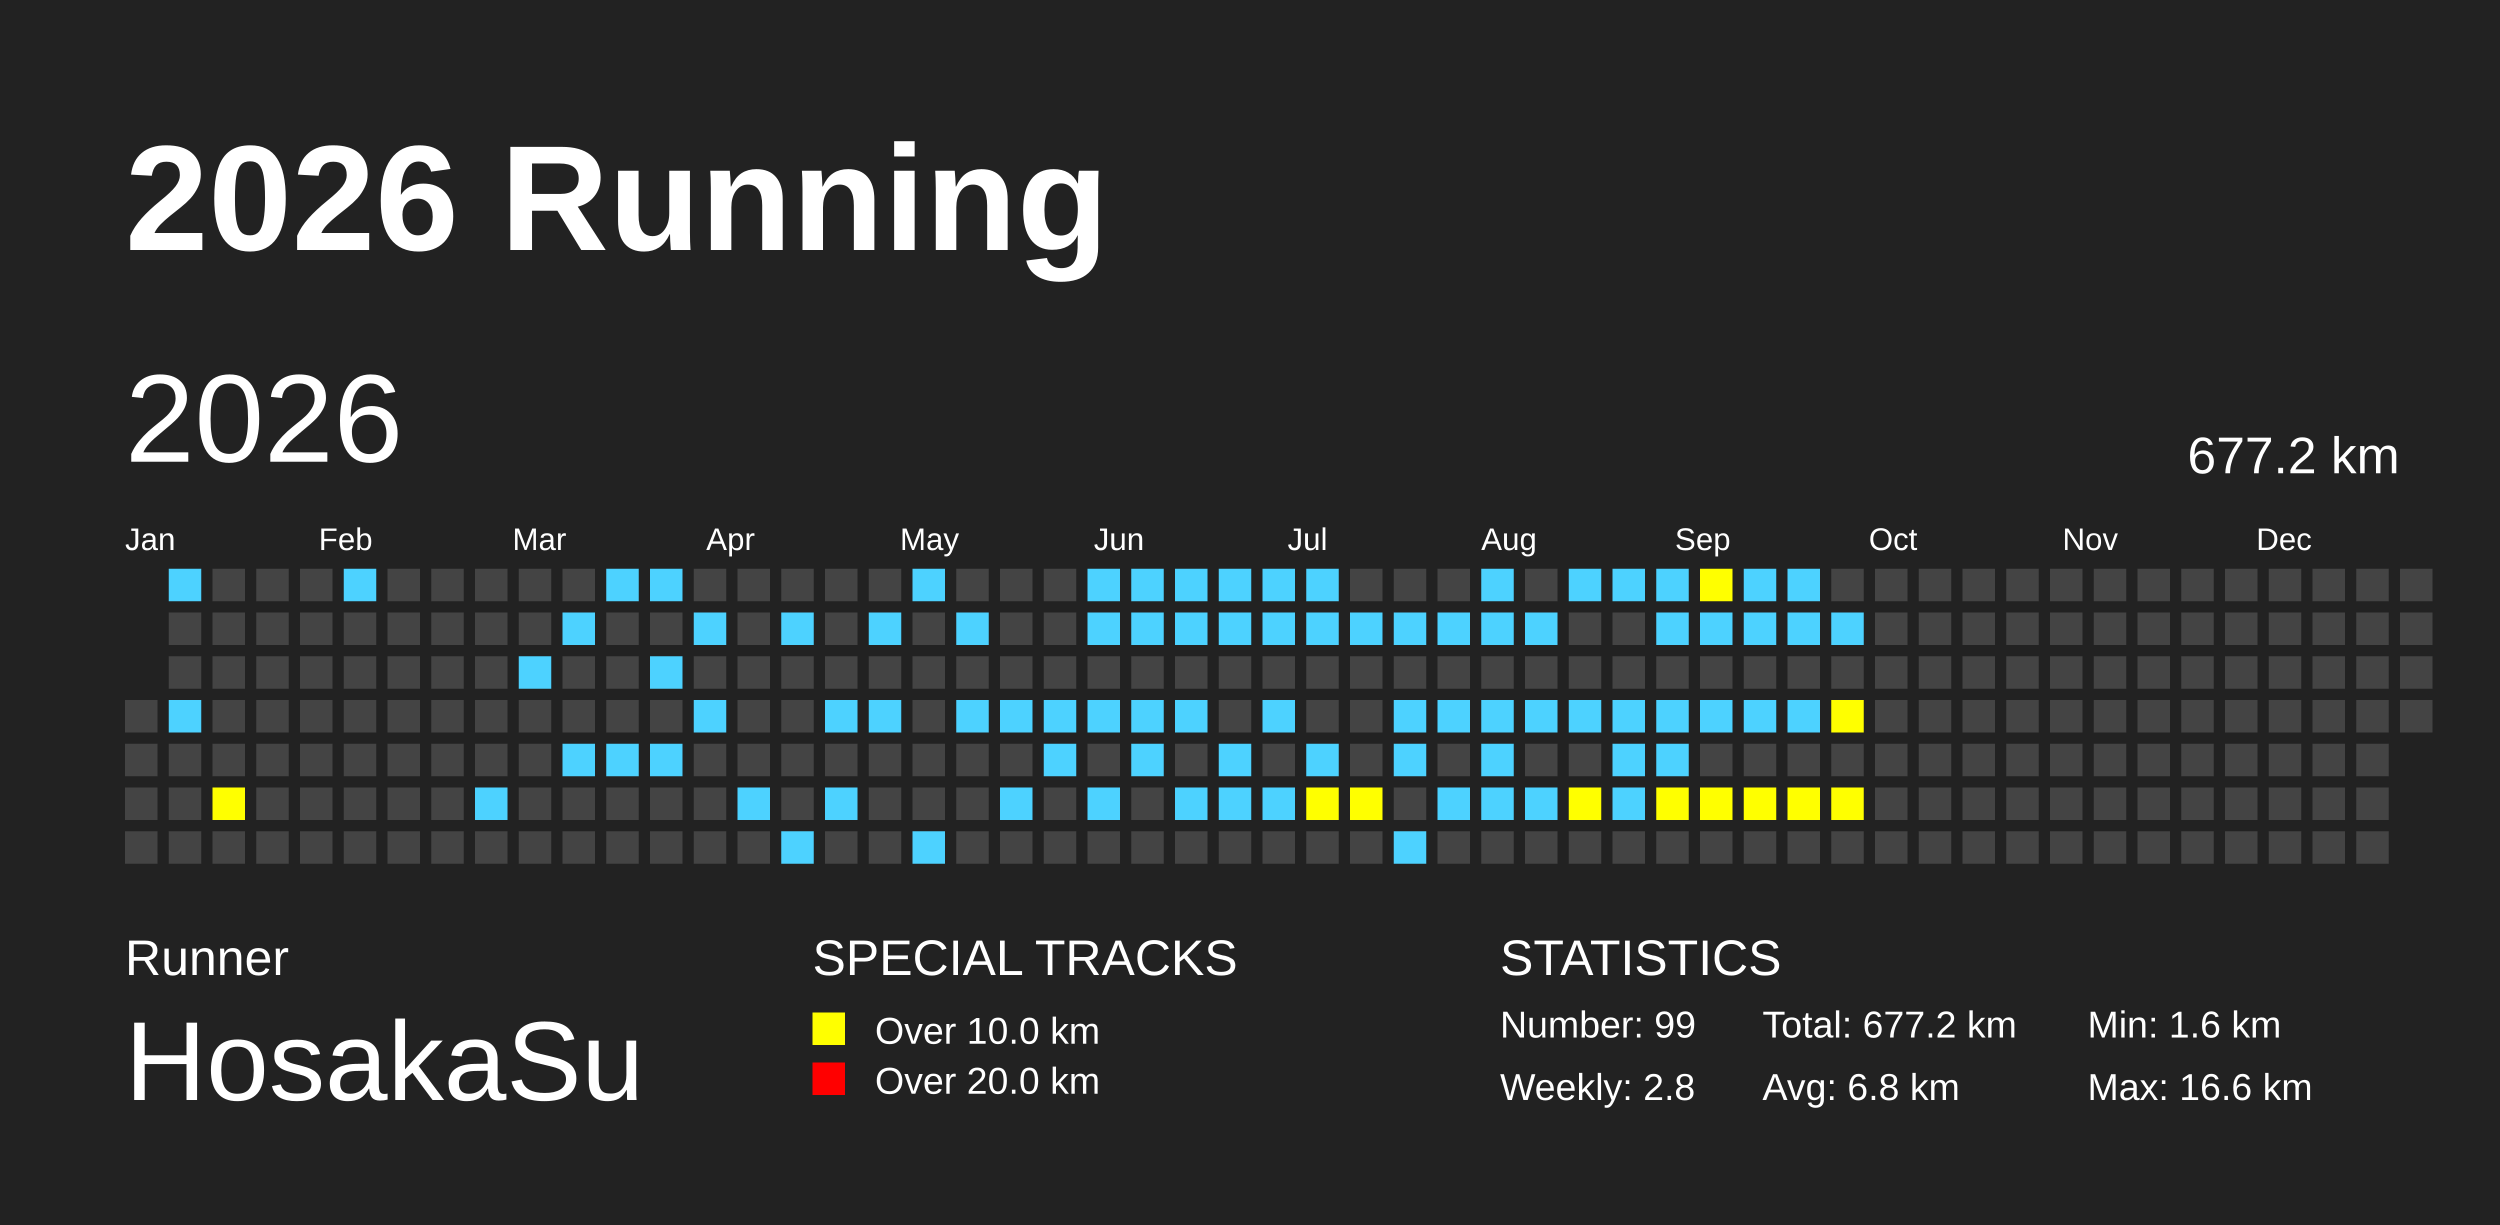
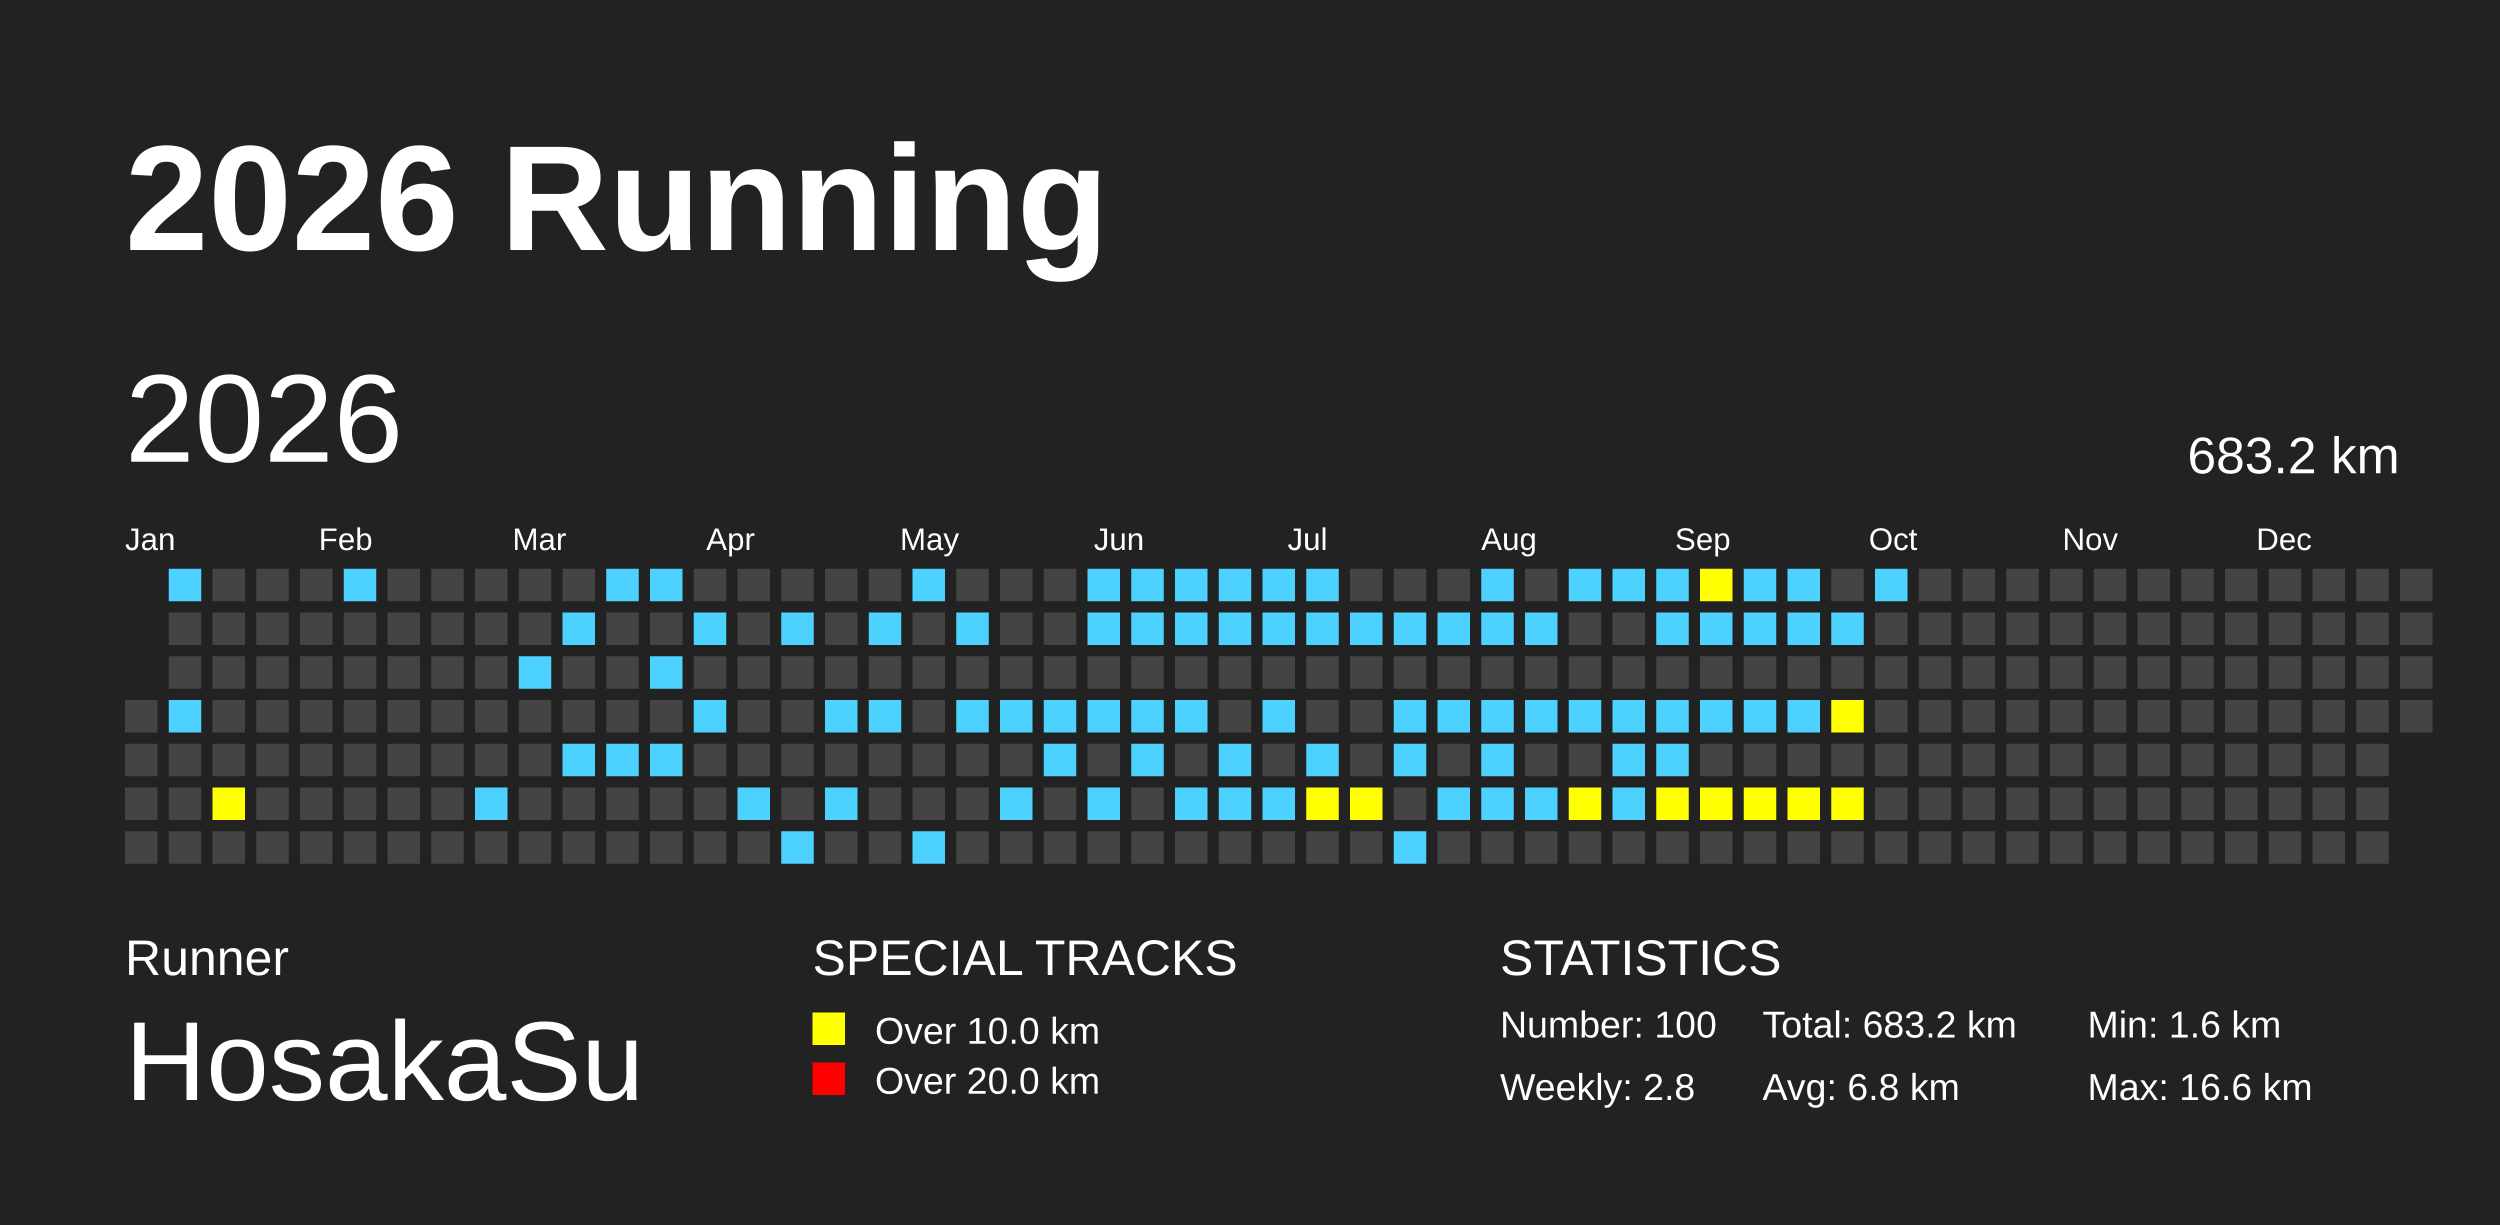
<svg xmlns="http://www.w3.org/2000/svg" baseProfile="full" height="98mm" version="1.1" viewBox="0,0,200,98" width="200mm">
  <defs>
    <pattern height="2" id="indoor-stripe" patternUnits="userSpaceOnUse" width="2">
      <line stroke="white" stroke-opacity="0.45" stroke-width="0.5" x1="0" x2="2" y1="2" y2="0" />
    </pattern>
  </defs>
  <rect fill="#222222" height="98" width="200" x="0" y="0" />
  <text fill="#FFFFFF" style="font-size:12px; font-family:Arial; font-weight:bold;" x="10" y="20">2026 Running</text>
  <text fill="#FFFFFF" style="font-size:4px; font-family:Arial" x="10" y="78">Runner</text>
  <text fill="#FFFFFF" style="font-size:9px; font-family:Arial" x="10" y="88">HosakaSu</text>
  <text fill="#FFFFFF" style="font-size:4px; font-family:Arial" x="65" y="78">SPECIAL TRACKS</text>
  <rect fill="yellow" height="2.6" width="2.6" x="65" y="81" />
  <text fill="#FFFFFF" style="font-size:3px; font-family:Arial" x="70" y="83.5">Over 10.0 km</text>
  <rect fill="red" height="2.6" width="2.6" x="65" y="85" />
  <text fill="#FFFFFF" style="font-size:3px; font-family:Arial" x="70" y="87.5">Over 20.0 km</text>
  <text fill="#FFFFFF" style="font-size:4px; font-family:Arial" x="120" y="78">STATISTICS</text>
-   <text fill="#FFFFFF" style="font-size:3px; font-family:Arial" x="120" y="83">Number: 99</text>
+   <text fill="#FFFFFF" style="font-size:3px; font-family:Arial" x="120" y="83">Number: 100</text>
  <text fill="#FFFFFF" style="font-size:3px; font-family:Arial" x="120" y="88">Weekly: 2.8</text>
-   <text fill="#FFFFFF" style="font-size:3px; font-family:Arial" x="141" y="83">Total: 677.2 km</text>
+   <text fill="#FFFFFF" style="font-size:3px; font-family:Arial" x="141" y="83">Total: 683.2 km</text>
  <text fill="#FFFFFF" style="font-size:3px; font-family:Arial" x="141" y="88">Avg: 6.8 km</text>
  <text fill="#FFFFFF" style="font-size:3px; font-family:Arial" x="167" y="83">Min: 1.6 km</text>
  <text fill="#FFFFFF" style="font-size:3px; font-family:Arial" x="167" y="88">Max: 16.6 km</text>
  <text dominant-baseline="hanging" fill="#FFFFFF" style="font-size:10.0px; font-family:Arial;" x="10" y="30">2026</text>
-   <text dominant-baseline="hanging" fill="#FFFFFF" style="font-size:4.125px; font-family:Arial;" x="175" y="35">677.2 km</text>
+   <text dominant-baseline="hanging" fill="#FFFFFF" style="font-size:4.125px; font-family:Arial;" x="175" y="35">683.2 km</text>
  <text fill="#FFFFFF" style="font-size:2.5px; font-family:Arial" x="10.0" y="44">Jan</text>
  <text fill="#FFFFFF" style="font-size:2.5px; font-family:Arial" x="25.5" y="44">Feb</text>
  <text fill="#FFFFFF" style="font-size:2.5px; font-family:Arial" x="41.0" y="44">Mar</text>
  <text fill="#FFFFFF" style="font-size:2.5px; font-family:Arial" x="56.5" y="44">Apr</text>
  <text fill="#FFFFFF" style="font-size:2.5px; font-family:Arial" x="72.0" y="44">May</text>
  <text fill="#FFFFFF" style="font-size:2.5px; font-family:Arial" x="87.5" y="44">Jun</text>
  <text fill="#FFFFFF" style="font-size:2.5px; font-family:Arial" x="103.0" y="44">Jul</text>
  <text fill="#FFFFFF" style="font-size:2.5px; font-family:Arial" x="118.5" y="44">Aug</text>
  <text fill="#FFFFFF" style="font-size:2.5px; font-family:Arial" x="134.0" y="44">Sep</text>
  <text fill="#FFFFFF" style="font-size:2.5px; font-family:Arial" x="149.5" y="44">Oct</text>
  <text fill="#FFFFFF" style="font-size:2.5px; font-family:Arial" x="165.0" y="44">Nov</text>
  <text fill="#FFFFFF" style="font-size:2.5px; font-family:Arial" x="180.5" y="44">Dec</text>
  <rect fill="#444444" height="2.6" width="2.6" x="10.0" y="56.0" />
  <rect fill="#444444" height="2.6" width="2.6" x="10.0" y="59.5" />
  <rect fill="#444444" height="2.6" width="2.6" x="10.0" y="63.0" />
  <rect fill="#444444" height="2.6" width="2.6" x="10.0" y="66.5" />
  <rect fill="#4DD2FF" height="2.6" width="2.6" x="13.5" y="45.5" />
  <rect fill="#444444" height="2.6" width="2.6" x="13.5" y="49.0" />
  <rect fill="#444444" height="2.6" width="2.6" x="13.5" y="52.5" />
  <rect fill="#4DD2FF" height="2.6" width="2.6" x="13.5" y="56.0" />
  <rect fill="#444444" height="2.6" width="2.6" x="13.5" y="59.5" />
  <rect fill="#444444" height="2.6" width="2.6" x="13.5" y="63.0" />
  <rect fill="#444444" height="2.6" width="2.6" x="13.5" y="66.5" />
  <rect fill="#444444" height="2.6" width="2.6" x="17.0" y="45.5" />
  <rect fill="#444444" height="2.6" width="2.6" x="17.0" y="49.0" />
  <rect fill="#444444" height="2.6" width="2.6" x="17.0" y="52.5" />
  <rect fill="#444444" height="2.6" width="2.6" x="17.0" y="56.0" />
  <rect fill="#444444" height="2.6" width="2.6" x="17.0" y="59.5" />
  <rect fill="yellow" height="2.6" width="2.6" x="17.0" y="63.0" />
  <rect fill="#444444" height="2.6" width="2.6" x="17.0" y="66.5" />
  <rect fill="#444444" height="2.6" width="2.6" x="20.5" y="45.5" />
  <rect fill="#444444" height="2.6" width="2.6" x="20.5" y="49.0" />
  <rect fill="#444444" height="2.6" width="2.6" x="20.5" y="52.5" />
  <rect fill="#444444" height="2.6" width="2.6" x="20.5" y="56.0" />
  <rect fill="#444444" height="2.6" width="2.6" x="20.5" y="59.5" />
  <rect fill="#444444" height="2.6" width="2.6" x="20.5" y="63.0" />
  <rect fill="#444444" height="2.6" width="2.6" x="20.5" y="66.5" />
  <rect fill="#444444" height="2.6" width="2.6" x="24.0" y="45.5" />
  <rect fill="#444444" height="2.6" width="2.6" x="24.0" y="49.0" />
  <rect fill="#444444" height="2.6" width="2.6" x="24.0" y="52.5" />
  <rect fill="#444444" height="2.6" width="2.6" x="24.0" y="56.0" />
  <rect fill="#444444" height="2.6" width="2.6" x="24.0" y="59.5" />
  <rect fill="#444444" height="2.6" width="2.6" x="24.0" y="63.0" />
  <rect fill="#444444" height="2.6" width="2.6" x="24.0" y="66.5" />
  <rect fill="#4DD2FF" height="2.6" width="2.6" x="27.5" y="45.5" />
  <rect fill="#444444" height="2.6" width="2.6" x="27.5" y="49.0" />
  <rect fill="#444444" height="2.6" width="2.6" x="27.5" y="52.5" />
  <rect fill="#444444" height="2.6" width="2.6" x="27.5" y="56.0" />
  <rect fill="#444444" height="2.6" width="2.6" x="27.5" y="59.5" />
  <rect fill="#444444" height="2.6" width="2.6" x="27.5" y="63.0" />
  <rect fill="#444444" height="2.6" width="2.6" x="27.5" y="66.5" />
  <rect fill="#444444" height="2.6" width="2.6" x="31.0" y="45.5" />
  <rect fill="#444444" height="2.6" width="2.6" x="31.0" y="49.0" />
  <rect fill="#444444" height="2.6" width="2.6" x="31.0" y="52.5" />
  <rect fill="#444444" height="2.6" width="2.6" x="31.0" y="56.0" />
  <rect fill="#444444" height="2.6" width="2.6" x="31.0" y="59.5" />
  <rect fill="#444444" height="2.6" width="2.6" x="31.0" y="63.0" />
  <rect fill="#444444" height="2.6" width="2.6" x="31.0" y="66.5" />
  <rect fill="#444444" height="2.6" width="2.6" x="34.5" y="45.5" />
  <rect fill="#444444" height="2.6" width="2.6" x="34.5" y="49.0" />
  <rect fill="#444444" height="2.6" width="2.6" x="34.5" y="52.5" />
  <rect fill="#444444" height="2.6" width="2.6" x="34.5" y="56.0" />
  <rect fill="#444444" height="2.6" width="2.6" x="34.5" y="59.5" />
  <rect fill="#444444" height="2.6" width="2.6" x="34.5" y="63.0" />
  <rect fill="#444444" height="2.6" width="2.6" x="34.5" y="66.5" />
  <rect fill="#444444" height="2.6" width="2.6" x="38.0" y="45.5" />
  <rect fill="#444444" height="2.6" width="2.6" x="38.0" y="49.0" />
  <rect fill="#444444" height="2.6" width="2.6" x="38.0" y="52.5" />
  <rect fill="#444444" height="2.6" width="2.6" x="38.0" y="56.0" />
  <rect fill="#444444" height="2.6" width="2.6" x="38.0" y="59.5" />
  <rect fill="#4DD2FF" height="2.6" width="2.6" x="38.0" y="63.0" />
  <rect fill="#444444" height="2.6" width="2.6" x="38.0" y="66.5" />
  <rect fill="#444444" height="2.6" width="2.6" x="41.5" y="45.5" />
  <rect fill="#444444" height="2.6" width="2.6" x="41.5" y="49.0" />
  <rect fill="#4DD2FF" height="2.6" width="2.6" x="41.5" y="52.5" />
  <rect fill="#444444" height="2.6" width="2.6" x="41.5" y="56.0" />
  <rect fill="#444444" height="2.6" width="2.6" x="41.5" y="59.5" />
  <rect fill="#444444" height="2.6" width="2.6" x="41.5" y="63.0" />
  <rect fill="#444444" height="2.6" width="2.6" x="41.5" y="66.5" />
  <rect fill="#444444" height="2.6" width="2.6" x="45.0" y="45.5" />
  <rect fill="#4DD2FF" height="2.6" width="2.6" x="45.0" y="49.0" />
  <rect fill="#444444" height="2.6" width="2.6" x="45.0" y="52.5" />
  <rect fill="#444444" height="2.6" width="2.6" x="45.0" y="56.0" />
  <rect fill="#4DD2FF" height="2.6" width="2.6" x="45.0" y="59.5" />
  <rect fill="#444444" height="2.6" width="2.6" x="45.0" y="63.0" />
  <rect fill="#444444" height="2.6" width="2.6" x="45.0" y="66.5" />
  <rect fill="#4DD2FF" height="2.6" width="2.6" x="48.5" y="45.5" />
  <rect fill="#444444" height="2.6" width="2.6" x="48.5" y="49.0" />
  <rect fill="#444444" height="2.6" width="2.6" x="48.5" y="52.5" />
  <rect fill="#444444" height="2.6" width="2.6" x="48.5" y="56.0" />
  <rect fill="#4DD2FF" height="2.6" width="2.6" x="48.5" y="59.5" />
  <rect fill="#444444" height="2.6" width="2.6" x="48.5" y="63.0" />
  <rect fill="#444444" height="2.6" width="2.6" x="48.5" y="66.5" />
  <rect fill="#4DD2FF" height="2.6" width="2.6" x="52.0" y="45.5" />
  <rect fill="#444444" height="2.6" width="2.6" x="52.0" y="49.0" />
  <rect fill="#4DD2FF" height="2.6" width="2.6" x="52.0" y="52.5" />
  <rect fill="#444444" height="2.6" width="2.6" x="52.0" y="56.0" />
  <rect fill="#4DD2FF" height="2.6" width="2.6" x="52.0" y="59.5" />
  <rect fill="#444444" height="2.6" width="2.6" x="52.0" y="63.0" />
  <rect fill="#444444" height="2.6" width="2.6" x="52.0" y="66.5" />
  <rect fill="#444444" height="2.6" width="2.6" x="55.5" y="45.5" />
  <rect fill="#4DD2FF" height="2.6" width="2.6" x="55.5" y="49.0" />
  <rect fill="#444444" height="2.6" width="2.6" x="55.5" y="52.5" />
  <rect fill="#4DD2FF" height="2.6" width="2.6" x="55.5" y="56.0" />
  <rect fill="#444444" height="2.6" width="2.6" x="55.5" y="59.5" />
  <rect fill="#444444" height="2.6" width="2.6" x="55.5" y="63.0" />
  <rect fill="#444444" height="2.6" width="2.6" x="55.5" y="66.5" />
  <rect fill="#444444" height="2.6" width="2.6" x="59.0" y="45.5" />
  <rect fill="#444444" height="2.6" width="2.6" x="59.0" y="49.0" />
  <rect fill="#444444" height="2.6" width="2.6" x="59.0" y="52.5" />
  <rect fill="#444444" height="2.6" width="2.6" x="59.0" y="56.0" />
  <rect fill="#444444" height="2.6" width="2.6" x="59.0" y="59.5" />
  <rect fill="#4DD2FF" height="2.6" width="2.6" x="59.0" y="63.0" />
  <rect fill="#444444" height="2.6" width="2.6" x="59.0" y="66.5" />
  <rect fill="#444444" height="2.6" width="2.6" x="62.5" y="45.5" />
  <rect fill="#4DD2FF" height="2.6" width="2.6" x="62.5" y="49.0" />
  <rect fill="#444444" height="2.6" width="2.6" x="62.5" y="52.5" />
  <rect fill="#444444" height="2.6" width="2.6" x="62.5" y="56.0" />
  <rect fill="#444444" height="2.6" width="2.6" x="62.5" y="59.5" />
  <rect fill="#444444" height="2.6" width="2.6" x="62.5" y="63.0" />
  <rect fill="#4DD2FF" height="2.6" width="2.6" x="62.5" y="66.5" />
  <rect fill="#444444" height="2.6" width="2.6" x="66.0" y="45.5" />
  <rect fill="#444444" height="2.6" width="2.6" x="66.0" y="49.0" />
  <rect fill="#444444" height="2.6" width="2.6" x="66.0" y="52.5" />
  <rect fill="#4DD2FF" height="2.6" width="2.6" x="66.0" y="56.0" />
  <rect fill="#444444" height="2.6" width="2.6" x="66.0" y="59.5" />
  <rect fill="#4DD2FF" height="2.6" width="2.6" x="66.0" y="63.0" />
  <rect fill="#444444" height="2.6" width="2.6" x="66.0" y="66.5" />
  <rect fill="#444444" height="2.6" width="2.6" x="69.5" y="45.5" />
  <rect fill="#4DD2FF" height="2.6" width="2.6" x="69.5" y="49.0" />
  <rect fill="#444444" height="2.6" width="2.6" x="69.5" y="52.5" />
  <rect fill="#4DD2FF" height="2.6" width="2.6" x="69.5" y="56.0" />
  <rect fill="#444444" height="2.6" width="2.6" x="69.5" y="59.5" />
  <rect fill="#444444" height="2.6" width="2.6" x="69.5" y="63.0" />
  <rect fill="#444444" height="2.6" width="2.6" x="69.5" y="66.5" />
  <rect fill="#4DD2FF" height="2.6" width="2.6" x="73.0" y="45.5" />
  <rect fill="#444444" height="2.6" width="2.6" x="73.0" y="49.0" />
  <rect fill="#444444" height="2.6" width="2.6" x="73.0" y="52.5" />
  <rect fill="#444444" height="2.6" width="2.6" x="73.0" y="56.0" />
  <rect fill="#444444" height="2.6" width="2.6" x="73.0" y="59.5" />
  <rect fill="#444444" height="2.6" width="2.6" x="73.0" y="63.0" />
  <rect fill="#4DD2FF" height="2.6" width="2.6" x="73.0" y="66.5" />
  <rect fill="#444444" height="2.6" width="2.6" x="76.5" y="45.5" />
  <rect fill="#4DD2FF" height="2.6" width="2.6" x="76.5" y="49.0" />
  <rect fill="#444444" height="2.6" width="2.6" x="76.5" y="52.5" />
  <rect fill="#4DD2FF" height="2.6" width="2.6" x="76.5" y="56.0" />
  <rect fill="#444444" height="2.6" width="2.6" x="76.5" y="59.5" />
  <rect fill="#444444" height="2.6" width="2.6" x="76.5" y="63.0" />
  <rect fill="#444444" height="2.6" width="2.6" x="76.5" y="66.5" />
  <rect fill="#444444" height="2.6" width="2.6" x="80.0" y="45.5" />
  <rect fill="#444444" height="2.6" width="2.6" x="80.0" y="49.0" />
  <rect fill="#444444" height="2.6" width="2.6" x="80.0" y="52.5" />
  <rect fill="#4DD2FF" height="2.6" width="2.6" x="80.0" y="56.0" />
  <rect fill="#444444" height="2.6" width="2.6" x="80.0" y="59.5" />
  <rect fill="#4DD2FF" height="2.6" width="2.6" x="80.0" y="63.0" />
  <rect fill="#444444" height="2.6" width="2.6" x="80.0" y="66.5" />
  <rect fill="#444444" height="2.6" width="2.6" x="83.5" y="45.5" />
  <rect fill="#444444" height="2.6" width="2.6" x="83.5" y="49.0" />
  <rect fill="#444444" height="2.6" width="2.6" x="83.5" y="52.5" />
  <rect fill="#4DD2FF" height="2.6" width="2.6" x="83.5" y="56.0" />
  <rect fill="#4DD2FF" height="2.6" width="2.6" x="83.5" y="59.5" />
  <rect fill="#444444" height="2.6" width="2.6" x="83.5" y="63.0" />
  <rect fill="#444444" height="2.6" width="2.6" x="83.5" y="66.5" />
  <rect fill="#4DD2FF" height="2.6" width="2.6" x="87.0" y="45.5" />
  <rect fill="#4DD2FF" height="2.6" width="2.6" x="87.0" y="49.0" />
  <rect fill="#444444" height="2.6" width="2.6" x="87.0" y="52.5" />
  <rect fill="#4DD2FF" height="2.6" width="2.6" x="87.0" y="56.0" />
  <rect fill="#444444" height="2.6" width="2.6" x="87.0" y="59.5" />
  <rect fill="#4DD2FF" height="2.6" width="2.6" x="87.0" y="63.0" />
  <rect fill="#444444" height="2.6" width="2.6" x="87.0" y="66.5" />
  <rect fill="#4DD2FF" height="2.6" width="2.6" x="90.5" y="45.5" />
  <rect fill="#4DD2FF" height="2.6" width="2.6" x="90.5" y="49.0" />
  <rect fill="#444444" height="2.6" width="2.6" x="90.5" y="52.5" />
  <rect fill="#4DD2FF" height="2.6" width="2.6" x="90.5" y="56.0" />
  <rect fill="#4DD2FF" height="2.6" width="2.6" x="90.5" y="59.5" />
  <rect fill="#444444" height="2.6" width="2.6" x="90.5" y="63.0" />
  <rect fill="#444444" height="2.6" width="2.6" x="90.5" y="66.5" />
  <rect fill="#4DD2FF" height="2.6" width="2.6" x="94.0" y="45.5" />
  <rect fill="#4DD2FF" height="2.6" width="2.6" x="94.0" y="49.0" />
  <rect fill="#444444" height="2.6" width="2.6" x="94.0" y="52.5" />
  <rect fill="#4DD2FF" height="2.6" width="2.6" x="94.0" y="56.0" />
  <rect fill="#444444" height="2.6" width="2.6" x="94.0" y="59.5" />
  <rect fill="#4DD2FF" height="2.6" width="2.6" x="94.0" y="63.0" />
  <rect fill="#444444" height="2.6" width="2.6" x="94.0" y="66.5" />
  <rect fill="#4DD2FF" height="2.6" width="2.6" x="97.5" y="45.5" />
  <rect fill="#4DD2FF" height="2.6" width="2.6" x="97.5" y="49.0" />
  <rect fill="#444444" height="2.6" width="2.6" x="97.5" y="52.5" />
  <rect fill="#444444" height="2.6" width="2.6" x="97.5" y="56.0" />
  <rect fill="#4DD2FF" height="2.6" width="2.6" x="97.5" y="59.5" />
  <rect fill="#4DD2FF" height="2.6" width="2.6" x="97.5" y="63.0" />
  <rect fill="#444444" height="2.6" width="2.6" x="97.5" y="66.5" />
  <rect fill="#4DD2FF" height="2.6" width="2.6" x="101.0" y="45.5" />
  <rect fill="#4DD2FF" height="2.6" width="2.6" x="101.0" y="49.0" />
  <rect fill="#444444" height="2.6" width="2.6" x="101.0" y="52.5" />
  <rect fill="#4DD2FF" height="2.6" width="2.6" x="101.0" y="56.0" />
  <rect fill="#444444" height="2.6" width="2.6" x="101.0" y="59.5" />
  <rect fill="#4DD2FF" height="2.6" width="2.6" x="101.0" y="63.0" />
  <rect fill="#444444" height="2.6" width="2.6" x="101.0" y="66.5" />
  <rect fill="#4DD2FF" height="2.6" width="2.6" x="104.5" y="45.5" />
  <rect fill="#4DD2FF" height="2.6" width="2.6" x="104.5" y="49.0" />
  <rect fill="#444444" height="2.6" width="2.6" x="104.5" y="52.5" />
  <rect fill="#444444" height="2.6" width="2.6" x="104.5" y="56.0" />
  <rect fill="#4DD2FF" height="2.6" width="2.6" x="104.5" y="59.5" />
  <rect fill="yellow" height="2.6" width="2.6" x="104.5" y="63.0" />
  <rect fill="#444444" height="2.6" width="2.6" x="104.5" y="66.5" />
  <rect fill="#444444" height="2.6" width="2.6" x="108.0" y="45.5" />
  <rect fill="#4DD2FF" height="2.6" width="2.6" x="108.0" y="49.0" />
  <rect fill="#444444" height="2.6" width="2.6" x="108.0" y="52.5" />
  <rect fill="#444444" height="2.6" width="2.6" x="108.0" y="56.0" />
  <rect fill="#444444" height="2.6" width="2.6" x="108.0" y="59.5" />
  <rect fill="yellow" height="2.6" width="2.6" x="108.0" y="63.0" />
  <rect fill="#444444" height="2.6" width="2.6" x="108.0" y="66.5" />
  <rect fill="#444444" height="2.6" width="2.6" x="111.5" y="45.5" />
  <rect fill="#4DD2FF" height="2.6" width="2.6" x="111.5" y="49.0" />
  <rect fill="#444444" height="2.6" width="2.6" x="111.5" y="52.5" />
  <rect fill="#4DD2FF" height="2.6" width="2.6" x="111.5" y="56.0" />
  <rect fill="#4DD2FF" height="2.6" width="2.6" x="111.5" y="59.5" />
  <rect fill="#444444" height="2.6" width="2.6" x="111.5" y="63.0" />
  <rect fill="#4DD2FF" height="2.6" width="2.6" x="111.5" y="66.5" />
  <rect fill="#444444" height="2.6" width="2.6" x="115.0" y="45.5" />
  <rect fill="#4DD2FF" height="2.6" width="2.6" x="115.0" y="49.0" />
  <rect fill="#444444" height="2.6" width="2.6" x="115.0" y="52.5" />
  <rect fill="#4DD2FF" height="2.6" width="2.6" x="115.0" y="56.0" />
  <rect fill="#444444" height="2.6" width="2.6" x="115.0" y="59.5" />
  <rect fill="#4DD2FF" height="2.6" width="2.6" x="115.0" y="63.0" />
  <rect fill="#444444" height="2.6" width="2.6" x="115.0" y="66.5" />
  <rect fill="#4DD2FF" height="2.6" width="2.6" x="118.5" y="45.5" />
  <rect fill="#4DD2FF" height="2.6" width="2.6" x="118.5" y="49.0" />
  <rect fill="#444444" height="2.6" width="2.6" x="118.5" y="52.5" />
  <rect fill="#4DD2FF" height="2.6" width="2.6" x="118.5" y="56.0" />
  <rect fill="#4DD2FF" height="2.6" width="2.6" x="118.5" y="59.5" />
  <rect fill="#4DD2FF" height="2.6" width="2.6" x="118.5" y="63.0" />
  <rect fill="#444444" height="2.6" width="2.6" x="118.5" y="66.5" />
  <rect fill="#444444" height="2.6" width="2.6" x="122.0" y="45.5" />
  <rect fill="#4DD2FF" height="2.6" width="2.6" x="122.0" y="49.0" />
  <rect fill="#444444" height="2.6" width="2.6" x="122.0" y="52.5" />
  <rect fill="#4DD2FF" height="2.6" width="2.6" x="122.0" y="56.0" />
  <rect fill="#444444" height="2.6" width="2.6" x="122.0" y="59.5" />
  <rect fill="#4DD2FF" height="2.6" width="2.6" x="122.0" y="63.0" />
  <rect fill="#444444" height="2.6" width="2.6" x="122.0" y="66.5" />
  <rect fill="#4DD2FF" height="2.6" width="2.6" x="125.5" y="45.5" />
  <rect fill="#444444" height="2.6" width="2.6" x="125.5" y="49.0" />
  <rect fill="#444444" height="2.6" width="2.6" x="125.5" y="52.5" />
  <rect fill="#4DD2FF" height="2.6" width="2.6" x="125.5" y="56.0" />
  <rect fill="#444444" height="2.6" width="2.6" x="125.5" y="59.5" />
  <rect fill="yellow" height="2.6" width="2.6" x="125.5" y="63.0" />
  <rect fill="#444444" height="2.6" width="2.6" x="125.5" y="66.5" />
  <rect fill="#4DD2FF" height="2.6" width="2.6" x="129.0" y="45.5" />
  <rect fill="#444444" height="2.6" width="2.6" x="129.0" y="49.0" />
  <rect fill="#444444" height="2.6" width="2.6" x="129.0" y="52.5" />
  <rect fill="#4DD2FF" height="2.6" width="2.6" x="129.0" y="56.0" />
  <rect fill="#4DD2FF" height="2.6" width="2.6" x="129.0" y="59.5" />
  <rect fill="#4DD2FF" height="2.6" width="2.6" x="129.0" y="63.0" />
  <rect fill="#444444" height="2.6" width="2.6" x="129.0" y="66.5" />
  <rect fill="#4DD2FF" height="2.6" width="2.6" x="132.5" y="45.5" />
  <rect fill="#4DD2FF" height="2.6" width="2.6" x="132.5" y="49.0" />
  <rect fill="#444444" height="2.6" width="2.6" x="132.5" y="52.5" />
  <rect fill="#4DD2FF" height="2.6" width="2.6" x="132.5" y="56.0" />
  <rect fill="#4DD2FF" height="2.6" width="2.6" x="132.5" y="59.5" />
  <rect fill="yellow" height="2.6" width="2.6" x="132.5" y="63.0" />
  <rect fill="#444444" height="2.6" width="2.6" x="132.5" y="66.5" />
  <rect fill="yellow" height="2.6" width="2.6" x="136.0" y="45.5" />
  <rect fill="#4DD2FF" height="2.6" width="2.6" x="136.0" y="49.0" />
  <rect fill="#444444" height="2.6" width="2.6" x="136.0" y="52.5" />
  <rect fill="#4DD2FF" height="2.6" width="2.6" x="136.0" y="56.0" />
  <rect fill="#444444" height="2.6" width="2.6" x="136.0" y="59.5" />
  <rect fill="yellow" height="2.6" width="2.6" x="136.0" y="63.0" />
  <rect fill="#444444" height="2.6" width="2.6" x="136.0" y="66.5" />
  <rect fill="#4DD2FF" height="2.6" width="2.6" x="139.5" y="45.5" />
  <rect fill="#4DD2FF" height="2.6" width="2.6" x="139.5" y="49.0" />
  <rect fill="#444444" height="2.6" width="2.6" x="139.5" y="52.5" />
  <rect fill="#4DD2FF" height="2.6" width="2.6" x="139.5" y="56.0" />
  <rect fill="#444444" height="2.6" width="2.6" x="139.5" y="59.5" />
  <rect fill="yellow" height="2.6" width="2.6" x="139.5" y="63.0" />
  <rect fill="#444444" height="2.6" width="2.6" x="139.5" y="66.5" />
  <rect fill="#4DD2FF" height="2.6" width="2.6" x="143.0" y="45.5" />
  <rect fill="#4DD2FF" height="2.6" width="2.6" x="143.0" y="49.0" />
  <rect fill="#444444" height="2.6" width="2.6" x="143.0" y="52.5" />
  <rect fill="#4DD2FF" height="2.6" width="2.6" x="143.0" y="56.0" />
  <rect fill="#444444" height="2.6" width="2.6" x="143.0" y="59.5" />
  <rect fill="yellow" height="2.6" width="2.6" x="143.0" y="63.0" />
  <rect fill="#444444" height="2.6" width="2.6" x="143.0" y="66.5" />
  <rect fill="#444444" height="2.6" width="2.6" x="146.5" y="45.5" />
  <rect fill="#4DD2FF" height="2.6" width="2.6" x="146.5" y="49.0" />
  <rect fill="#444444" height="2.6" width="2.6" x="146.5" y="52.5" />
  <rect fill="yellow" height="2.6" width="2.6" x="146.5" y="56.0" />
  <rect fill="#444444" height="2.6" width="2.6" x="146.5" y="59.5" />
  <rect fill="yellow" height="2.6" width="2.6" x="146.5" y="63.0" />
  <rect fill="#444444" height="2.6" width="2.6" x="146.5" y="66.5" />
-   <rect fill="#444444" height="2.6" width="2.6" x="150.0" y="45.5" />
+   <rect fill="#4DD2FF" height="2.6" width="2.6" x="150.0" y="45.5" />
  <rect fill="#444444" height="2.6" width="2.6" x="150.0" y="49.0" />
  <rect fill="#444444" height="2.6" width="2.6" x="150.0" y="52.5" />
  <rect fill="#444444" height="2.6" width="2.6" x="150.0" y="56.0" />
  <rect fill="#444444" height="2.6" width="2.6" x="150.0" y="59.5" />
  <rect fill="#444444" height="2.6" width="2.6" x="150.0" y="63.0" />
  <rect fill="#444444" height="2.6" width="2.6" x="150.0" y="66.5" />
  <rect fill="#444444" height="2.6" width="2.6" x="153.5" y="45.5" />
  <rect fill="#444444" height="2.6" width="2.6" x="153.5" y="49.0" />
  <rect fill="#444444" height="2.6" width="2.6" x="153.5" y="52.5" />
  <rect fill="#444444" height="2.6" width="2.6" x="153.5" y="56.0" />
  <rect fill="#444444" height="2.6" width="2.6" x="153.5" y="59.5" />
  <rect fill="#444444" height="2.6" width="2.6" x="153.5" y="63.0" />
  <rect fill="#444444" height="2.6" width="2.6" x="153.5" y="66.5" />
  <rect fill="#444444" height="2.6" width="2.6" x="157.0" y="45.5" />
  <rect fill="#444444" height="2.6" width="2.6" x="157.0" y="49.0" />
  <rect fill="#444444" height="2.6" width="2.6" x="157.0" y="52.5" />
  <rect fill="#444444" height="2.6" width="2.6" x="157.0" y="56.0" />
  <rect fill="#444444" height="2.6" width="2.6" x="157.0" y="59.5" />
  <rect fill="#444444" height="2.6" width="2.6" x="157.0" y="63.0" />
  <rect fill="#444444" height="2.6" width="2.6" x="157.0" y="66.5" />
  <rect fill="#444444" height="2.6" width="2.6" x="160.5" y="45.5" />
  <rect fill="#444444" height="2.6" width="2.6" x="160.5" y="49.0" />
  <rect fill="#444444" height="2.6" width="2.6" x="160.5" y="52.5" />
  <rect fill="#444444" height="2.6" width="2.6" x="160.5" y="56.0" />
  <rect fill="#444444" height="2.6" width="2.6" x="160.5" y="59.5" />
  <rect fill="#444444" height="2.6" width="2.6" x="160.5" y="63.0" />
  <rect fill="#444444" height="2.6" width="2.6" x="160.5" y="66.5" />
  <rect fill="#444444" height="2.6" width="2.6" x="164.0" y="45.5" />
  <rect fill="#444444" height="2.6" width="2.6" x="164.0" y="49.0" />
  <rect fill="#444444" height="2.6" width="2.6" x="164.0" y="52.5" />
  <rect fill="#444444" height="2.6" width="2.6" x="164.0" y="56.0" />
  <rect fill="#444444" height="2.6" width="2.6" x="164.0" y="59.5" />
  <rect fill="#444444" height="2.6" width="2.6" x="164.0" y="63.0" />
  <rect fill="#444444" height="2.6" width="2.6" x="164.0" y="66.5" />
  <rect fill="#444444" height="2.6" width="2.6" x="167.5" y="45.5" />
  <rect fill="#444444" height="2.6" width="2.6" x="167.5" y="49.0" />
  <rect fill="#444444" height="2.6" width="2.6" x="167.5" y="52.5" />
  <rect fill="#444444" height="2.6" width="2.6" x="167.5" y="56.0" />
  <rect fill="#444444" height="2.6" width="2.6" x="167.5" y="59.5" />
  <rect fill="#444444" height="2.6" width="2.6" x="167.5" y="63.0" />
  <rect fill="#444444" height="2.6" width="2.6" x="167.5" y="66.5" />
  <rect fill="#444444" height="2.6" width="2.6" x="171.0" y="45.5" />
  <rect fill="#444444" height="2.6" width="2.6" x="171.0" y="49.0" />
  <rect fill="#444444" height="2.6" width="2.6" x="171.0" y="52.5" />
  <rect fill="#444444" height="2.6" width="2.6" x="171.0" y="56.0" />
  <rect fill="#444444" height="2.6" width="2.6" x="171.0" y="59.5" />
  <rect fill="#444444" height="2.6" width="2.6" x="171.0" y="63.0" />
  <rect fill="#444444" height="2.6" width="2.6" x="171.0" y="66.5" />
  <rect fill="#444444" height="2.6" width="2.6" x="174.5" y="45.5" />
  <rect fill="#444444" height="2.6" width="2.6" x="174.5" y="49.0" />
  <rect fill="#444444" height="2.6" width="2.6" x="174.5" y="52.5" />
  <rect fill="#444444" height="2.6" width="2.6" x="174.5" y="56.0" />
  <rect fill="#444444" height="2.6" width="2.6" x="174.5" y="59.5" />
  <rect fill="#444444" height="2.6" width="2.6" x="174.5" y="63.0" />
  <rect fill="#444444" height="2.6" width="2.6" x="174.5" y="66.5" />
  <rect fill="#444444" height="2.6" width="2.6" x="178.0" y="45.5" />
  <rect fill="#444444" height="2.6" width="2.6" x="178.0" y="49.0" />
  <rect fill="#444444" height="2.6" width="2.6" x="178.0" y="52.5" />
  <rect fill="#444444" height="2.6" width="2.6" x="178.0" y="56.0" />
  <rect fill="#444444" height="2.6" width="2.6" x="178.0" y="59.5" />
  <rect fill="#444444" height="2.6" width="2.6" x="178.0" y="63.0" />
  <rect fill="#444444" height="2.6" width="2.6" x="178.0" y="66.5" />
  <rect fill="#444444" height="2.6" width="2.6" x="181.5" y="45.5" />
  <rect fill="#444444" height="2.6" width="2.6" x="181.5" y="49.0" />
  <rect fill="#444444" height="2.6" width="2.6" x="181.5" y="52.5" />
  <rect fill="#444444" height="2.6" width="2.6" x="181.5" y="56.0" />
  <rect fill="#444444" height="2.6" width="2.6" x="181.5" y="59.5" />
  <rect fill="#444444" height="2.6" width="2.6" x="181.5" y="63.0" />
  <rect fill="#444444" height="2.6" width="2.6" x="181.5" y="66.5" />
  <rect fill="#444444" height="2.6" width="2.6" x="185.0" y="45.5" />
  <rect fill="#444444" height="2.6" width="2.6" x="185.0" y="49.0" />
  <rect fill="#444444" height="2.6" width="2.6" x="185.0" y="52.5" />
  <rect fill="#444444" height="2.6" width="2.6" x="185.0" y="56.0" />
  <rect fill="#444444" height="2.6" width="2.6" x="185.0" y="59.5" />
  <rect fill="#444444" height="2.6" width="2.6" x="185.0" y="63.0" />
  <rect fill="#444444" height="2.6" width="2.6" x="185.0" y="66.5" />
  <rect fill="#444444" height="2.6" width="2.6" x="188.5" y="45.5" />
  <rect fill="#444444" height="2.6" width="2.6" x="188.5" y="49.0" />
  <rect fill="#444444" height="2.6" width="2.6" x="188.5" y="52.5" />
  <rect fill="#444444" height="2.6" width="2.6" x="188.5" y="56.0" />
  <rect fill="#444444" height="2.6" width="2.6" x="188.5" y="59.5" />
  <rect fill="#444444" height="2.6" width="2.6" x="188.5" y="63.0" />
  <rect fill="#444444" height="2.6" width="2.6" x="188.5" y="66.5" />
  <rect fill="#444444" height="2.6" width="2.6" x="192.0" y="45.5" />
  <rect fill="#444444" height="2.6" width="2.6" x="192.0" y="49.0" />
  <rect fill="#444444" height="2.6" width="2.6" x="192.0" y="52.5" />
  <rect fill="#444444" height="2.6" width="2.6" x="192.0" y="56.0" />
</svg>
